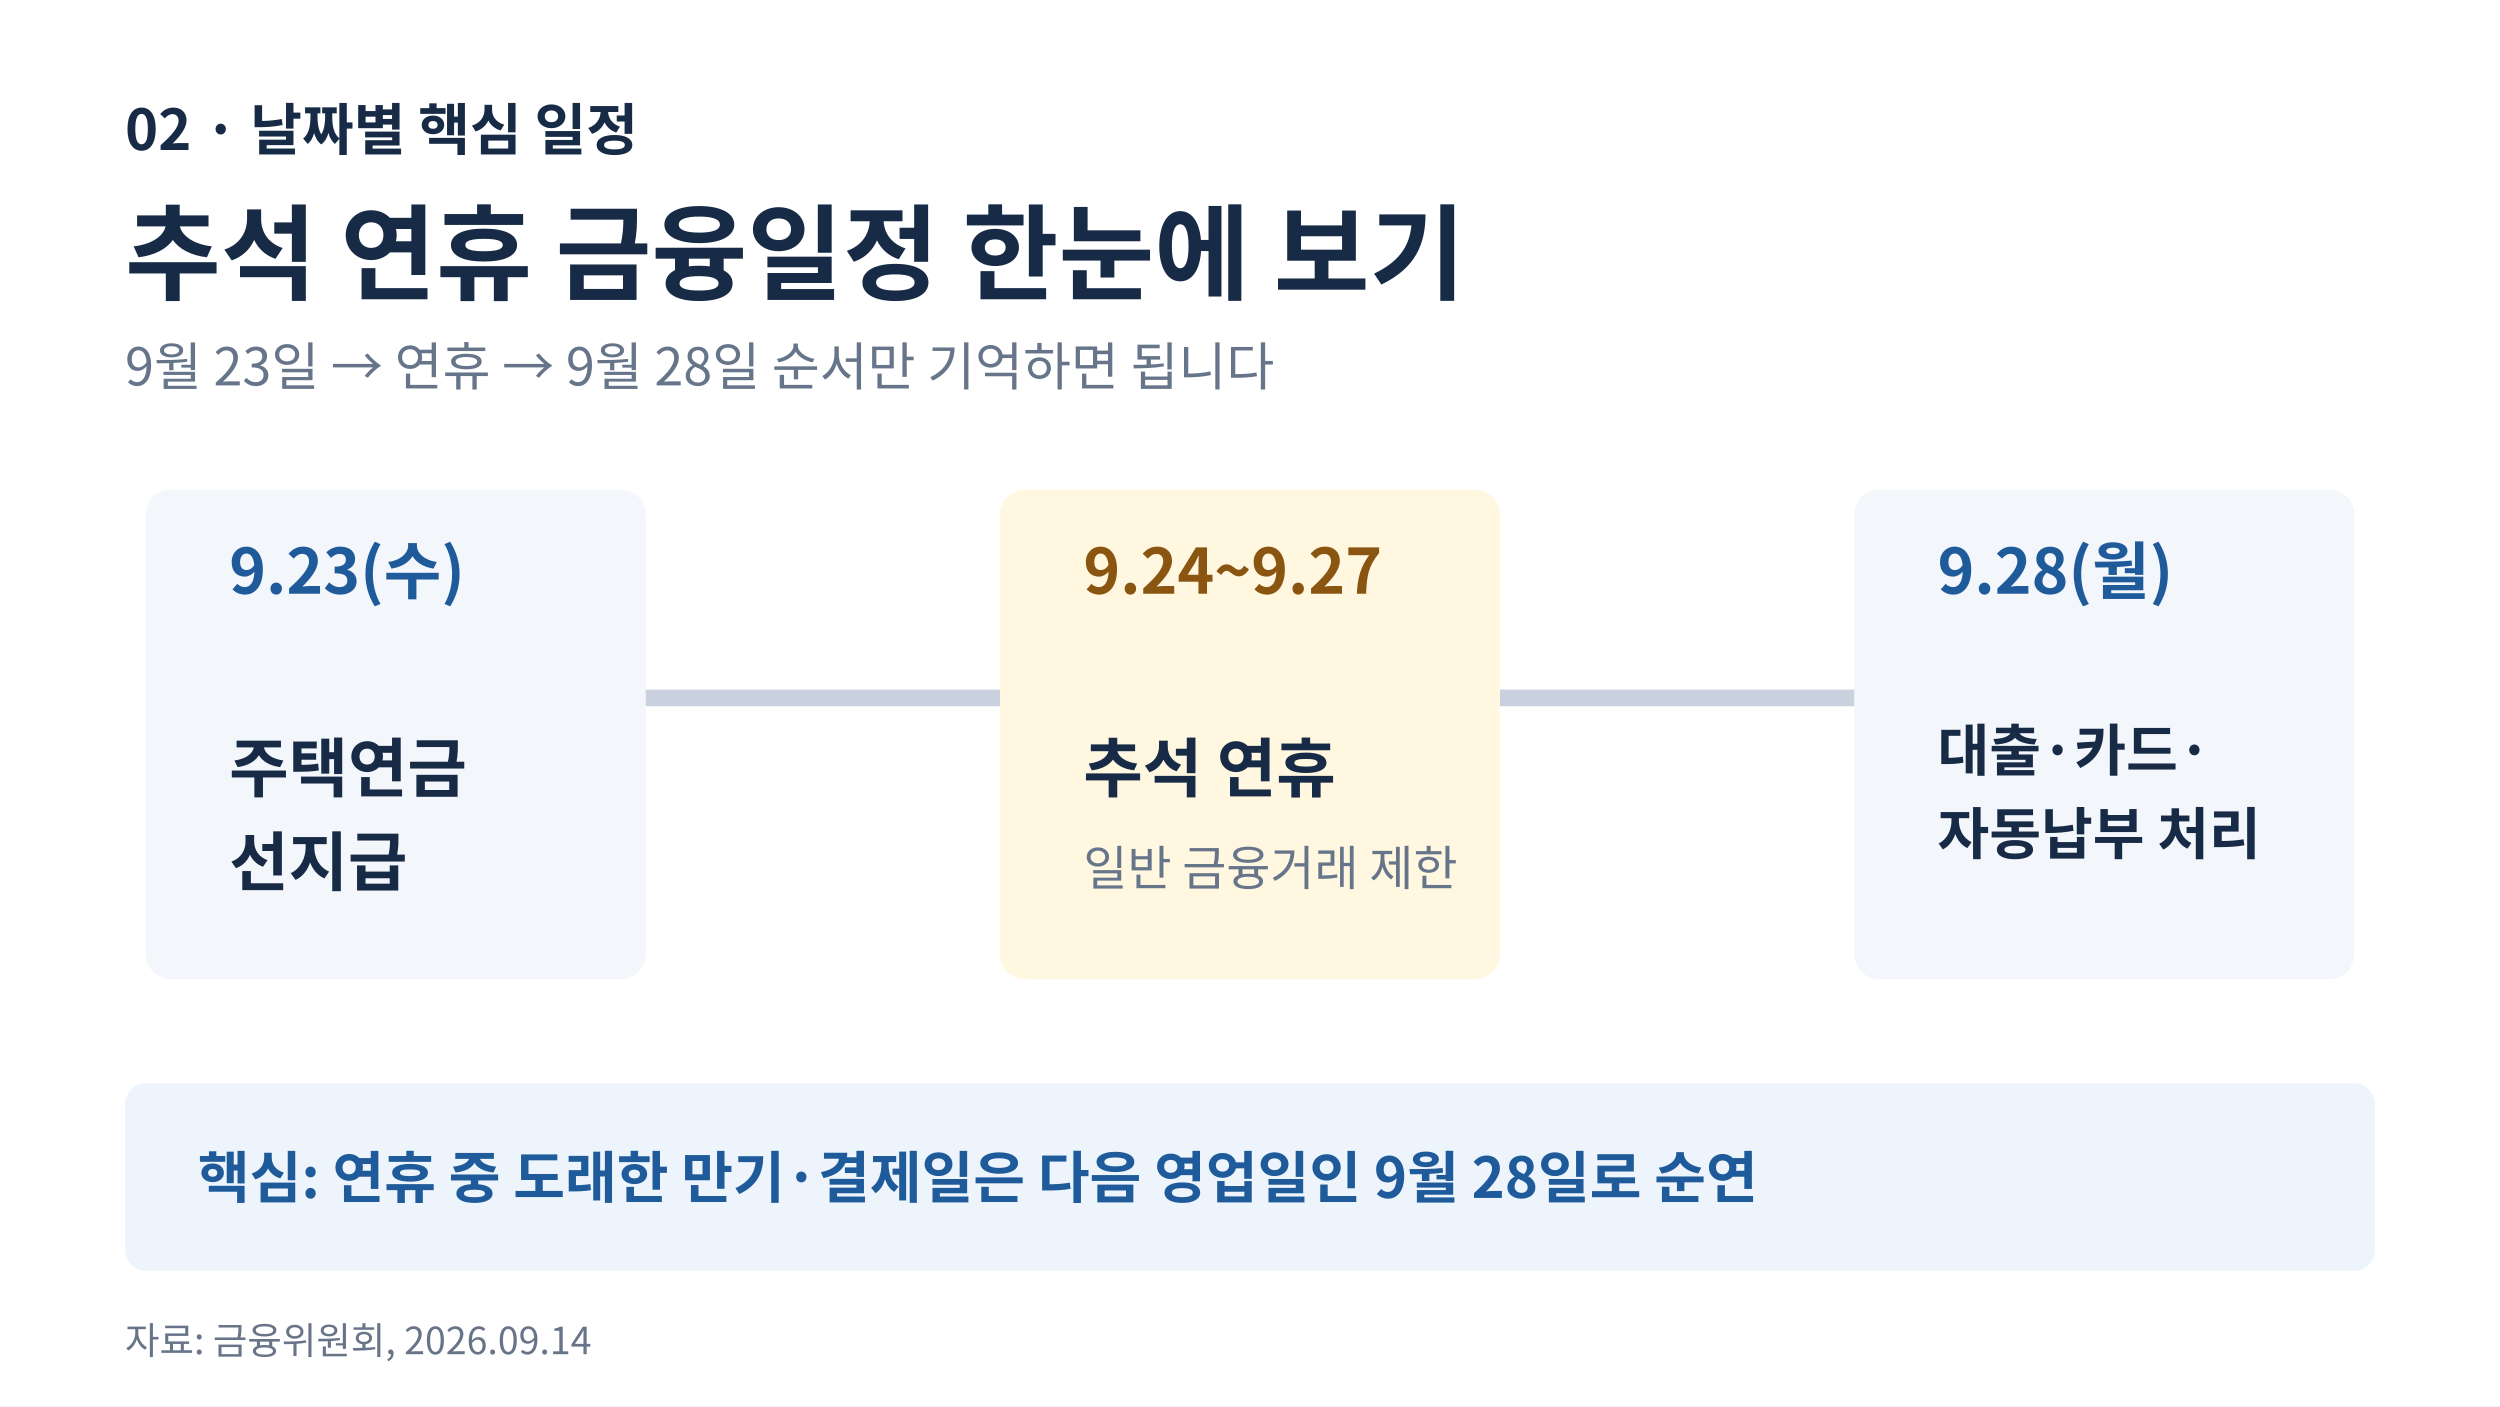
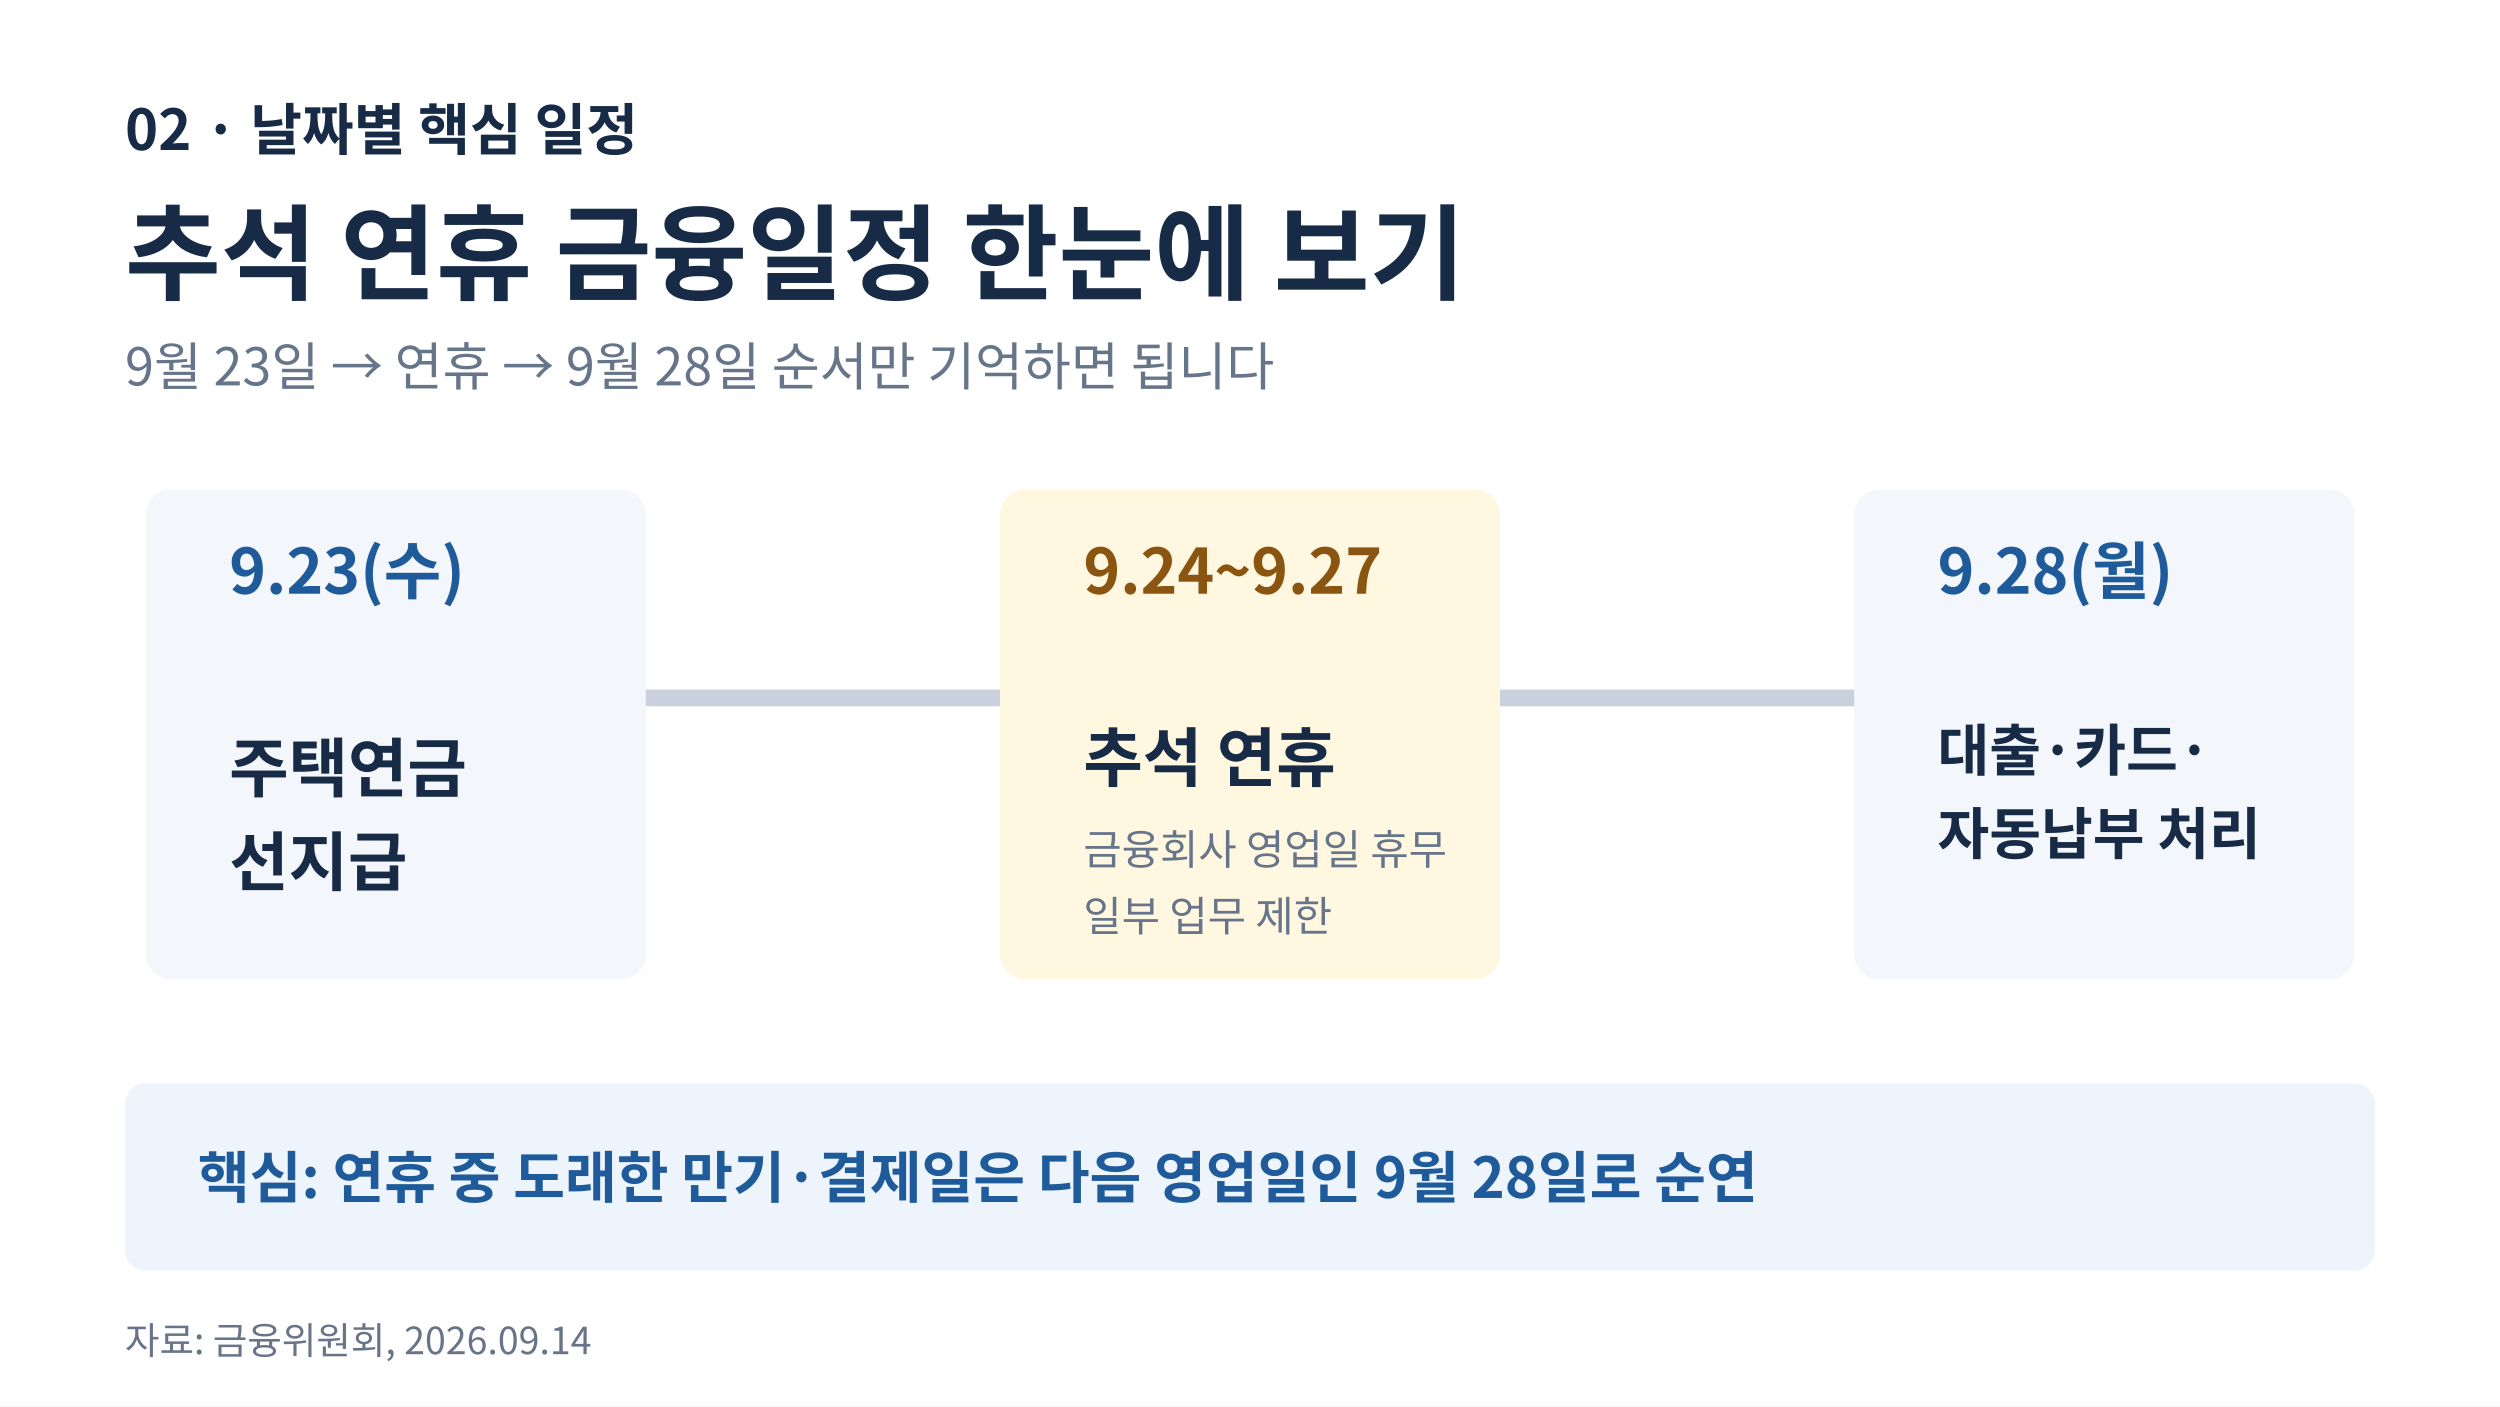
<svg xmlns="http://www.w3.org/2000/svg" width="1200" height="675">
  <rect width="1200" height="675" fill="#ffffff" />
  <text x="60" y="72" fill="#172a46" font-family="Noto Sans CJK KR" font-size="27" font-weight="700">02 · 날짜별 핵심 일정</text>
  <text x="60" y="140" fill="#172a46" font-family="Noto Sans CJK KR" font-size="50" font-weight="800">추석 연휴 금융일정 한눈에 보기</text>
  <text x="60" y="185" fill="#66758a" font-family="Noto Sans CJK KR" font-size="25">9월 23일 → 연휴 → 9월 28일 순서만 기억하면 됩니다</text>
  <line x1="145" y1="335" x2="1055" y2="335" stroke="#c8d1dd" stroke-width="8" />
  <circle cx="190" cy="335" r="26" fill="#1f5b9b" />
  <circle cx="600" cy="335" r="26" fill="#f0c85a" />
  <circle cx="1010" cy="335" r="26" fill="#1f5b9b" />
  <rect x="70" y="235" width="240" height="235" rx="12" fill="#f3f6fa" />
  <text x="110" y="285" fill="#1f5b9b" font-family="Noto Sans CJK KR" font-size="30" font-weight="800">9.23(수)</text>
  <text x="110" y="380" fill="#172a46" font-family="Noto Sans CJK KR" font-size="31" font-weight="800">주택연금</text>
  <text x="110" y="425" fill="#172a46" font-family="Noto Sans CJK KR" font-size="31" font-weight="800">선지급</text>
  <rect x="480" y="235" width="240" height="235" rx="12" fill="#fff7df" />
  <text x="520" y="285" fill="#8a5411" font-family="Noto Sans CJK KR" font-size="30" font-weight="800">9.24~9.27</text>
-   <text x="520" y="380" fill="#172a46" font-family="Noto Sans CJK KR" font-size="31" font-weight="800">추석 연휴</text>
-   <text x="520" y="425" fill="#66758a" font-family="Noto Sans CJK KR" font-size="23">일반 금융거래 제한</text>
+   <text x="520" y="375" fill="#172a46" font-family="Noto Sans CJK KR" font-size="31" font-weight="800">추석 연휴</text>
+   <text x="520" y="415" fill="#66758a" font-family="Noto Sans CJK KR" font-size="20">금융회사 영업일 휴무</text>
+   <text x="520" y="447" fill="#66758a" font-family="Noto Sans CJK KR" font-size="20">일부 업무 제한</text>
  <rect x="890" y="235" width="240" height="235" rx="12" fill="#f3f6fa" />
  <text x="930" y="285" fill="#1f5b9b" font-family="Noto Sans CJK KR" font-size="30" font-weight="800">9.28(월)</text>
  <text x="930" y="370" fill="#172a46" font-family="Noto Sans CJK KR" font-size="27" font-weight="800">대출·카드·</text>
  <text x="930" y="410" fill="#172a46" font-family="Noto Sans CJK KR" font-size="27" font-weight="800">자동납부 처리</text>
  <rect x="60" y="520" width="1080" height="90" rx="10" fill="#eef4fb" />
  <text x="95" y="575" fill="#1f5b9b" font-family="Noto Sans CJK KR" font-size="27" font-weight="800">핵심: 연휴 중 도래한 만기·결제일은 다음 영업일인 9월 28일로 순연</text>
  <text x="60" y="650" fill="#687487" font-family="Noto Sans CJK KR" font-size="18">자료: 금융위원회, 2026.09.14</text>
</svg>
